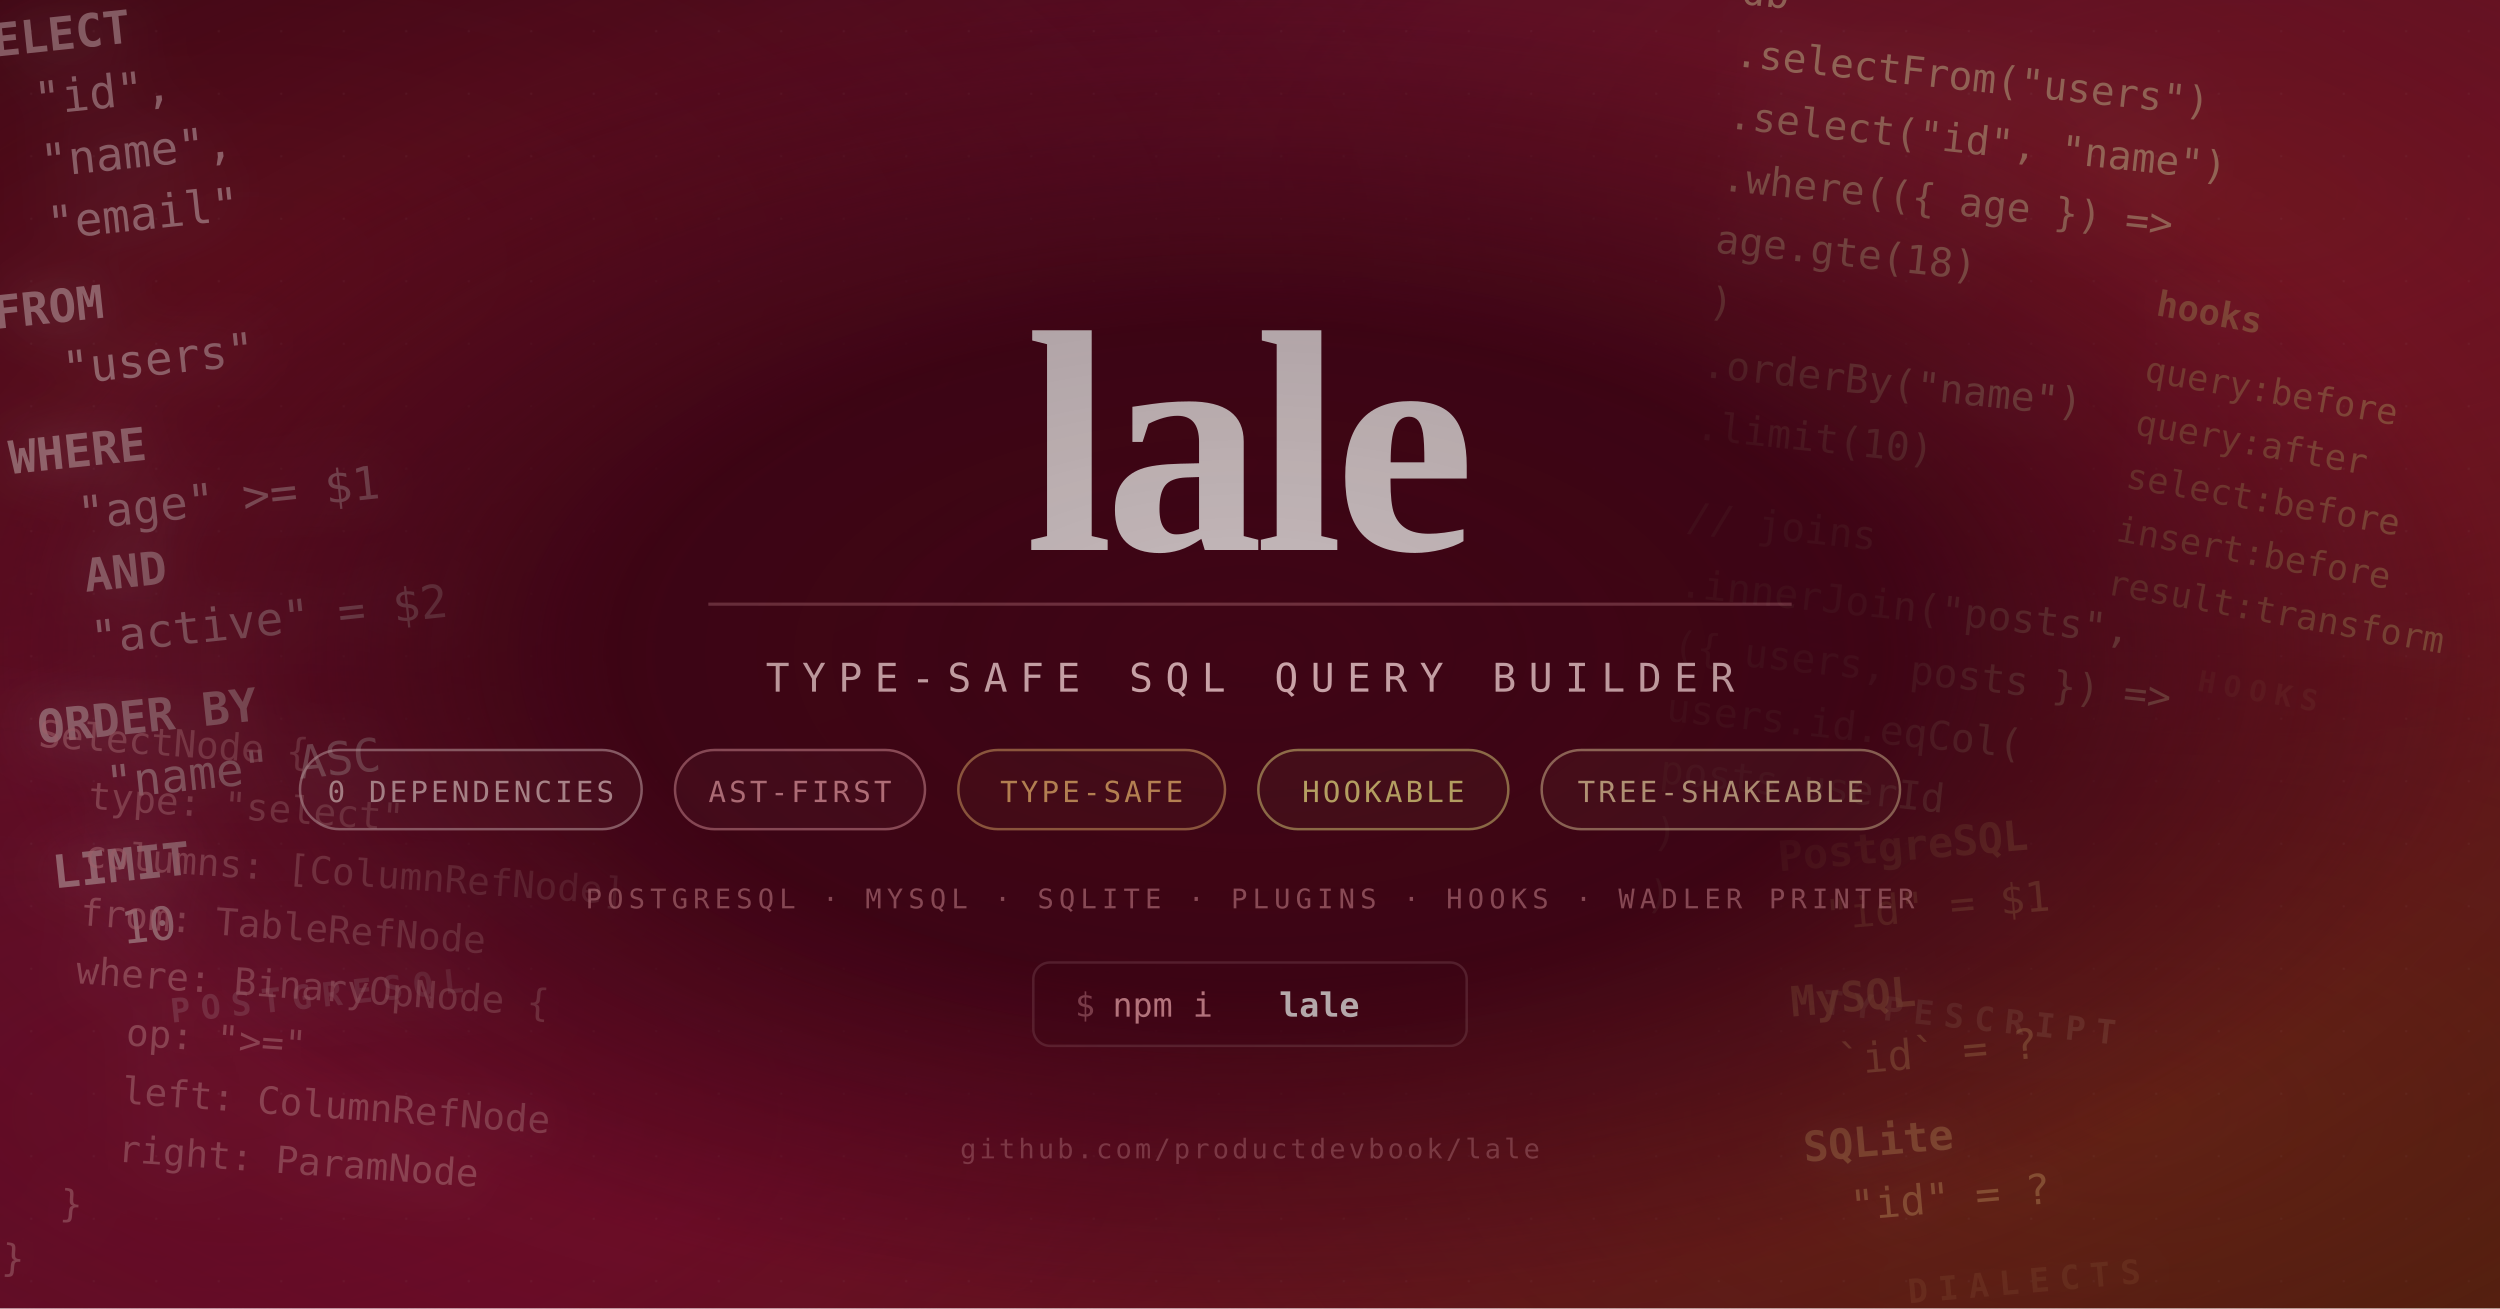
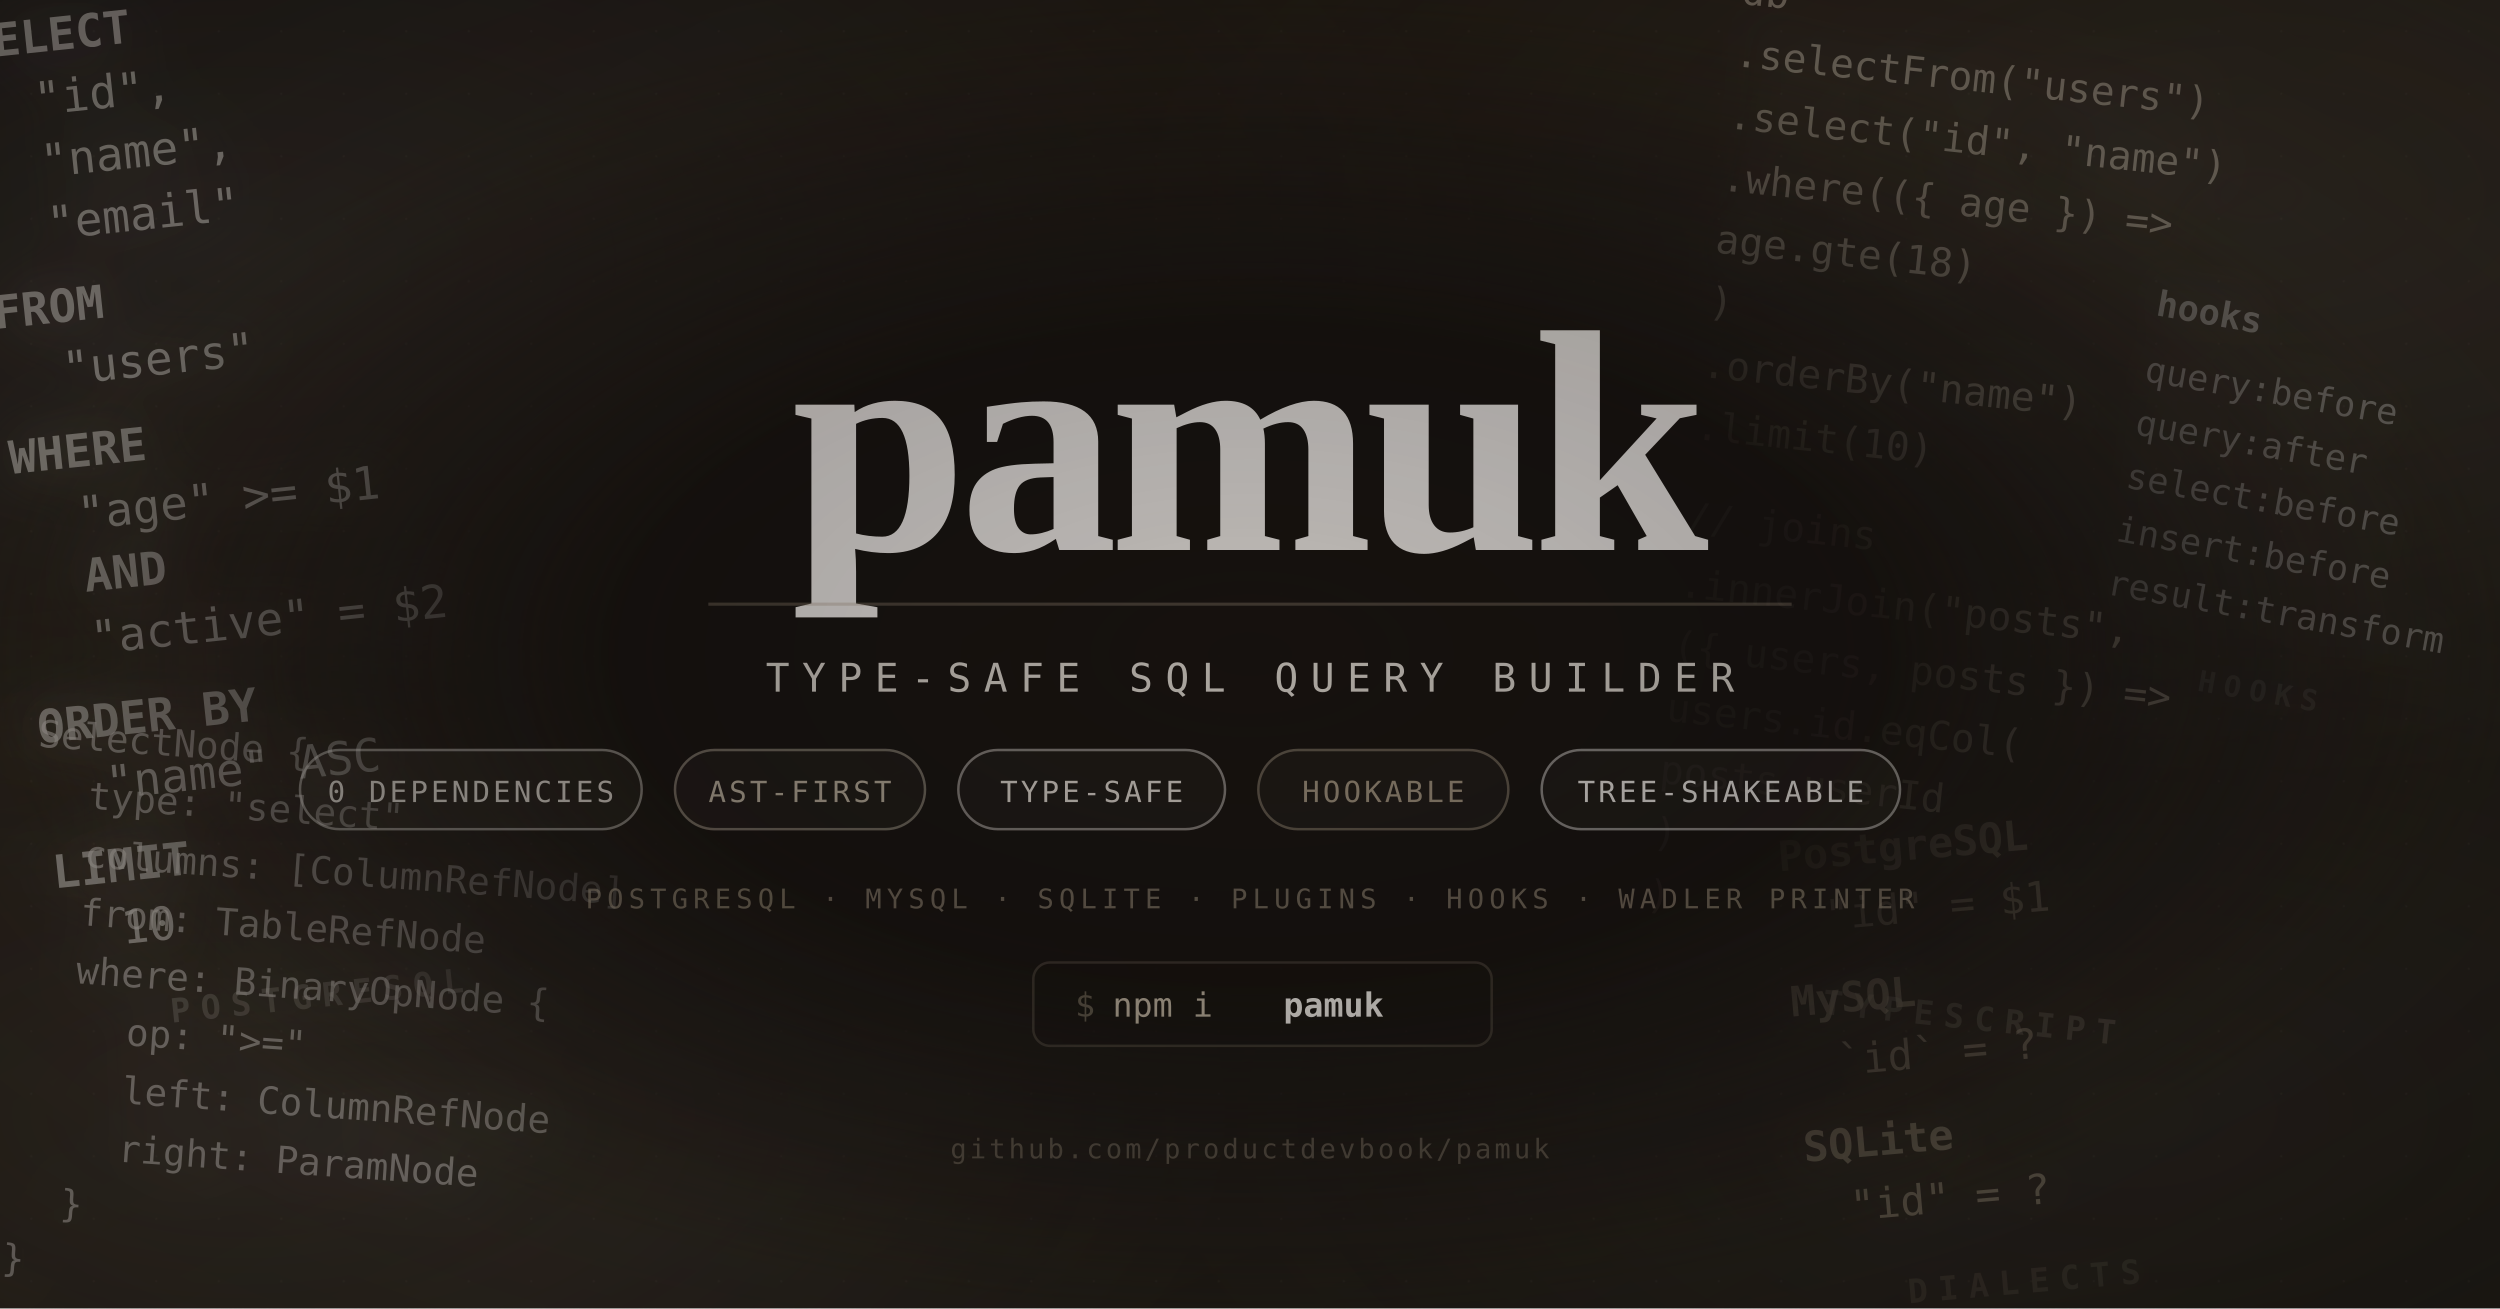
<svg xmlns="http://www.w3.org/2000/svg" viewBox="0 0 1200 628" width="1200" height="628">
  <defs>
    <filter id="grain">
      <feTurbulence type="fractalNoise" baseFrequency="0.65" numOctaves="3" stitchTiles="stitch" />
      <feColorMatrix type="saturate" values="0" />
      <feBlend in="SourceGraphic" mode="overlay" result="blend" />
      <feComponentTransfer>
        <feFuncA type="linear" slope="0.05" />
      </feComponentTransfer>
      <feBlend in="SourceGraphic" mode="normal" />
    </filter>
-     <filter id="glow-crimson" x="-50%" y="-50%" width="200%" height="200%">
+     <filter id="glow-warm" x="-50%" y="-50%" width="200%" height="200%">
      <feGaussianBlur stdDeviation="14" result="blur" />
-       <feFlood flood-color="#fef2f2" flood-opacity="0.5" />
-       <feComposite in2="blur" operator="in" />
-       <feMerge>
-         <feMergeNode />
-         <feMergeNode in="SourceGraphic" />
-       </feMerge>
-     </filter>
-     <filter id="glow-amber" x="-50%" y="-50%" width="200%" height="200%">
+       <feFlood flood-color="#d6cfc7" flood-opacity="0.4" />
+       <feComposite in2="blur" operator="in" />
+       <feMerge>
+         <feMergeNode />
+         <feMergeNode in="SourceGraphic" />
+       </feMerge>
+     </filter>
+     <filter id="glow-sand" x="-50%" y="-50%" width="200%" height="200%">
      <feGaussianBlur stdDeviation="12" result="blur" />
-       <feFlood flood-color="#fffbeb" flood-opacity="0.4" />
-       <feComposite in2="blur" operator="in" />
-       <feMerge>
-         <feMergeNode />
-         <feMergeNode in="SourceGraphic" />
-       </feMerge>
-     </filter>
-     <filter id="glow-rose" x="-50%" y="-50%" width="200%" height="200%">
+       <feFlood flood-color="#c2b5a3" flood-opacity="0.35" />
+       <feComposite in2="blur" operator="in" />
+       <feMerge>
+         <feMergeNode />
+         <feMergeNode in="SourceGraphic" />
+       </feMerge>
+     </filter>
+     <filter id="glow-linen" x="-50%" y="-50%" width="200%" height="200%">
      <feGaussianBlur stdDeviation="12" result="blur" />
-       <feFlood flood-color="#fff1f2" flood-opacity="0.4" />
-       <feComposite in2="blur" operator="in" />
-       <feMerge>
-         <feMergeNode />
-         <feMergeNode in="SourceGraphic" />
-       </feMerge>
-     </filter>
-     <filter id="glow-orange" x="-50%" y="-50%" width="200%" height="200%">
+       <feFlood flood-color="#e8e0d8" flood-opacity="0.35" />
+       <feComposite in2="blur" operator="in" />
+       <feMerge>
+         <feMergeNode />
+         <feMergeNode in="SourceGraphic" />
+       </feMerge>
+     </filter>
+     <filter id="glow-taupe" x="-50%" y="-50%" width="200%" height="200%">
      <feGaussianBlur stdDeviation="10" result="blur" />
-       <feFlood flood-color="#fff7ed" flood-opacity="0.35" />
-       <feComposite in2="blur" operator="in" />
-       <feMerge>
-         <feMergeNode />
-         <feMergeNode in="SourceGraphic" />
-       </feMerge>
-     </filter>
-     <filter id="glow-yellow" x="-50%" y="-50%" width="200%" height="200%">
+       <feFlood flood-color="#a89984" flood-opacity="0.3" />
+       <feComposite in2="blur" operator="in" />
+       <feMerge>
+         <feMergeNode />
+         <feMergeNode in="SourceGraphic" />
+       </feMerge>
+     </filter>
+     <filter id="glow-cream" x="-50%" y="-50%" width="200%" height="200%">
      <feGaussianBlur stdDeviation="10" result="blur" />
-       <feFlood flood-color="#fefce8" flood-opacity="0.3" />
-       <feComposite in2="blur" operator="in" />
-       <feMerge>
-         <feMergeNode />
-         <feMergeNode in="SourceGraphic" />
-       </feMerge>
-     </filter>
-     <linearGradient id="tulipBg" x1="0" y1="0" x2="1" y2="1">
-       <stop offset="0%" stop-color="#4c0519" />
-       <stop offset="30%" stop-color="#881337" />
-       <stop offset="60%" stop-color="#9f1239" />
-       <stop offset="100%" stop-color="#7c2d12" />
+       <feFlood flood-color="#f5f0eb" flood-opacity="0.3" />
+       <feComposite in2="blur" operator="in" />
+       <feMerge>
+         <feMergeNode />
+         <feMergeNode in="SourceGraphic" />
+       </feMerge>
+     </filter>
+     <linearGradient id="cottonBg" x1="0" y1="0" x2="1" y2="1">
+       <stop offset="0%" stop-color="#1a1512" />
+       <stop offset="30%" stop-color="#292017" />
+       <stop offset="60%" stop-color="#2d261e" />
+       <stop offset="100%" stop-color="#1f1b16" />
    </linearGradient>
-     <radialGradient id="warmRed" cx="0.1" cy="0.2" r="0.5">
-       <stop offset="0%" stop-color="#dc2626" stop-opacity="0.25" />
-       <stop offset="100%" stop-color="#dc2626" stop-opacity="0" />
-     </radialGradient>
-     <radialGradient id="warmOrange" cx="0.9" cy="0.15" r="0.45">
-       <stop offset="0%" stop-color="#ea580c" stop-opacity="0.2" />
-       <stop offset="100%" stop-color="#ea580c" stop-opacity="0" />
-     </radialGradient>
-     <radialGradient id="warmYellow" cx="0.85" cy="0.85" r="0.4">
-       <stop offset="0%" stop-color="#ca8a04" stop-opacity="0.15" />
-       <stop offset="100%" stop-color="#ca8a04" stop-opacity="0" />
-     </radialGradient>
-     <radialGradient id="deepRose" cx="0.1" cy="0.85" r="0.4">
-       <stop offset="0%" stop-color="#be123c" stop-opacity="0.18" />
-       <stop offset="100%" stop-color="#be123c" stop-opacity="0" />
+     <radialGradient id="warmCream" cx="0.1" cy="0.2" r="0.5">
+       <stop offset="0%" stop-color="#d6cfc7" stop-opacity="0.12" />
+       <stop offset="100%" stop-color="#d6cfc7" stop-opacity="0" />
+     </radialGradient>
+     <radialGradient id="warmSand" cx="0.9" cy="0.15" r="0.45">
+       <stop offset="0%" stop-color="#c2b5a3" stop-opacity="0.1" />
+       <stop offset="100%" stop-color="#c2b5a3" stop-opacity="0" />
+     </radialGradient>
+     <radialGradient id="warmLinen" cx="0.85" cy="0.85" r="0.4">
+       <stop offset="0%" stop-color="#a89984" stop-opacity="0.08" />
+       <stop offset="100%" stop-color="#a89984" stop-opacity="0" />
+     </radialGradient>
+     <radialGradient id="warmButter" cx="0.1" cy="0.85" r="0.4">
+       <stop offset="0%" stop-color="#e8dfd4" stop-opacity="0.09" />
+       <stop offset="100%" stop-color="#e8dfd4" stop-opacity="0" />
    </radialGradient>
    <radialGradient id="centerBackdrop" cx="0.5" cy="0.5" r="0.5">
-       <stop offset="0%" stop-color="#4c0519" stop-opacity="0.97" />
-       <stop offset="50%" stop-color="#4c0519" stop-opacity="0.9" />
-       <stop offset="75%" stop-color="#4c0519" stop-opacity="0.45" />
-       <stop offset="100%" stop-color="#4c0519" stop-opacity="0" />
+       <stop offset="0%" stop-color="#1a1512" stop-opacity="0.97" />
+       <stop offset="50%" stop-color="#1a1512" stop-opacity="0.92" />
+       <stop offset="75%" stop-color="#1a1512" stop-opacity="0.45" />
+       <stop offset="100%" stop-color="#1a1512" stop-opacity="0" />
    </radialGradient>
    <pattern id="dotGrid" width="30" height="30" patternUnits="userSpaceOnUse">
-       <circle cx="15" cy="15" r="0.6" fill="#fecdd3" opacity="0.12" />
+       <circle cx="15" cy="15" r="0.6" fill="#a89984" opacity="0.12" />
    </pattern>
    <radialGradient id="vignetteGrad" cx="0.5" cy="0.5" r="0.75">
      <stop offset="0%" stop-color="transparent" />
-       <stop offset="100%" stop-color="#2d0a16" />
+       <stop offset="100%" stop-color="#0f0d0a" />
    </radialGradient>
  </defs>
-   <rect width="1200" height="628" fill="url(#tulipBg)" />
-   <rect width="1200" height="628" fill="url(#warmRed)" />
-   <rect width="1200" height="628" fill="url(#warmOrange)" />
-   <rect width="1200" height="628" fill="url(#warmYellow)" />
-   <rect width="1200" height="628" fill="url(#deepRose)" />
+   <rect width="1200" height="628" fill="url(#cottonBg)" />
+   <rect width="1200" height="628" fill="url(#warmCream)" />
+   <rect width="1200" height="628" fill="url(#warmSand)" />
+   <rect width="1200" height="628" fill="url(#warmLinen)" />
+   <rect width="1200" height="628" fill="url(#warmButter)" />
  <rect width="1200" height="628" fill="url(#dotGrid)" opacity="0.6" />
-   <g transform="translate(-30, -30) rotate(-6, 200, 200)" filter="url(#glow-crimson)" opacity="0.75">
-     <text font-family="'SF Mono','Fira Code',monospace" font-size="22" fill="#fecdd3">
+   <g transform="translate(-30, -30) rotate(-6, 200, 200)" filter="url(#glow-warm)" opacity="0.75">
+     <text font-family="'SF Mono','Fira Code',monospace" font-size="22" fill="#d6cfc7">
      <tspan x="30" y="40" font-weight="bold">SELECT</tspan>
      <tspan x="60" y="70">"id",</tspan>
      <tspan x="60" y="100">"name",</tspan>
      <tspan x="60" y="130">"email"</tspan>
      <tspan x="30" y="170" font-weight="bold">FROM</tspan>
      <tspan x="60" y="200">"users"</tspan>
      <tspan x="30" y="240" font-weight="bold">WHERE</tspan>
      <tspan x="60" y="270">"age" &gt;= $1</tspan>
      <tspan x="60" y="300" font-weight="bold">AND</tspan>
      <tspan x="60" y="330">"active" = $2</tspan>
      <tspan x="30" y="370" font-weight="bold">ORDER BY</tspan>
      <tspan x="60" y="400">"name" ASC</tspan>
      <tspan x="30" y="440" font-weight="bold">LIMIT</tspan>
      <tspan x="60" y="470">10</tspan>
    </text>
-     <text x="150" y="510" text-anchor="middle" fill="#fecdd3" opacity="0.35" font-family="'SF Mono','Fira Code',monospace" font-size="16" font-weight="bold" letter-spacing="5">POSTGRESQL</text>
-   </g>
-   <g transform="translate(820, -40) rotate(6, 200, 200)" filter="url(#glow-amber)" opacity="0.7">
-     <text font-family="'SF Mono','Fira Code',monospace" font-size="19" fill="#fed7aa">
+     <text x="150" y="510" text-anchor="middle" fill="#d6cfc7" opacity="0.35" font-family="'SF Mono','Fira Code',monospace" font-size="16" font-weight="bold" letter-spacing="5">POSTGRESQL</text>
+   </g>
+   <g transform="translate(820, -40) rotate(6, 200, 200)" filter="url(#glow-sand)" opacity="0.7">
+     <text font-family="'SF Mono','Fira Code',monospace" font-size="19" fill="#c2b5a3">
      <tspan x="0" y="30" opacity="0.6">// type-safe</tspan>
      <tspan x="0" y="62">db</tspan>
      <tspan x="0" y="92">  .selectFrom("users")</tspan>
      <tspan x="0" y="122">  .select("id", "name")</tspan>
      <tspan x="0" y="152">  .where(({ age }) =&gt;</tspan>
      <tspan x="0" y="182">    age.gte(18)</tspan>
      <tspan x="0" y="212">  )</tspan>
      <tspan x="0" y="242">  .orderBy("name")</tspan>
      <tspan x="0" y="272">  .limit(10)</tspan>
      <tspan x="0" y="316" opacity="0.6">// joins</tspan>
      <tspan x="0" y="348">.innerJoin("posts",</tspan>
      <tspan x="0" y="378">  ({ users, posts }) =&gt;</tspan>
      <tspan x="0" y="408">    users.id.eqCol(</tspan>
      <tspan x="0" y="438">      posts.userId</tspan>
      <tspan x="0" y="468">    )</tspan>
      <tspan x="0" y="498">)</tspan>
    </text>
-     <text x="160" y="540" text-anchor="middle" fill="#fed7aa" opacity="0.35" font-family="'SF Mono','Fira Code',monospace" font-size="16" font-weight="bold" letter-spacing="5">TYPESCRIPT</text>
-   </g>
-   <g transform="translate(-20, 340) rotate(4, 200, 140)" filter="url(#glow-rose)" opacity="0.6">
-     <text font-family="'SF Mono','Fira Code',monospace" font-size="18" fill="#fda4af">
+     <text x="160" y="540" text-anchor="middle" fill="#c2b5a3" opacity="0.35" font-family="'SF Mono','Fira Code',monospace" font-size="16" font-weight="bold" letter-spacing="5">TYPESCRIPT</text>
+   </g>
+   <g transform="translate(-20, 340) rotate(4, 200, 140)" filter="url(#glow-linen)" opacity="0.6">
+     <text font-family="'SF Mono','Fira Code',monospace" font-size="18" fill="#e8e0d8">
      <tspan x="30" y="30">SelectNode {</tspan>
      <tspan x="56" y="58">type: "select"</tspan>
      <tspan x="56" y="86">columns: [ColumnRefNode]</tspan>
      <tspan x="56" y="114">from: TableRefNode</tspan>
      <tspan x="56" y="142">where: BinaryOpNode {</tspan>
      <tspan x="82" y="170">op: "&gt;="</tspan>
      <tspan x="82" y="198">left: ColumnRefNode</tspan>
      <tspan x="82" y="226">right: ParamNode</tspan>
      <tspan x="56" y="254">}</tspan>
      <tspan x="30" y="282">}</tspan>
    </text>
-     <text x="160" y="316" text-anchor="middle" fill="#fda4af" opacity="0.3" font-family="'SF Mono','Fira Code',monospace" font-size="16" font-weight="bold" letter-spacing="5">AST</text>
-   </g>
-   <g transform="translate(860, 380) rotate(-5, 160, 100)" filter="url(#glow-orange)" opacity="0.55">
-     <text font-family="'SF Mono','Fira Code',monospace" font-size="20" fill="#fdba74">
+     <text x="160" y="316" text-anchor="middle" fill="#e8e0d8" opacity="0.3" font-family="'SF Mono','Fira Code',monospace" font-size="16" font-weight="bold" letter-spacing="5">AST</text>
+   </g>
+   <g transform="translate(860, 380) rotate(-5, 160, 100)" filter="url(#glow-taupe)" opacity="0.55">
+     <text font-family="'SF Mono','Fira Code',monospace" font-size="20" fill="#a89984">
      <tspan x="0" y="24" font-weight="bold">PostgreSQL</tspan>
      <tspan x="20" y="54">"id" = $1</tspan>
      <tspan x="0" y="94" font-weight="bold">MySQL</tspan>
      <tspan x="20" y="124">`id` = ?</tspan>
      <tspan x="0" y="164" font-weight="bold">SQLite</tspan>
      <tspan x="20" y="194">"id" = ?</tspan>
    </text>
-     <text x="100" y="236" text-anchor="middle" fill="#fdba74" opacity="0.3" font-family="'SF Mono','Fira Code',monospace" font-size="16" font-weight="bold" letter-spacing="5">DIALECTS</text>
-   </g>
-   <g transform="translate(1020, 140) rotate(10, 80, 100)" filter="url(#glow-yellow)" opacity="0.45">
-     <text font-family="'SF Mono','Fira Code',monospace" font-size="17" fill="#fde68a">
+     <text x="100" y="236" text-anchor="middle" fill="#a89984" opacity="0.3" font-family="'SF Mono','Fira Code',monospace" font-size="16" font-weight="bold" letter-spacing="5">DIALECTS</text>
+   </g>
+   <g transform="translate(1020, 140) rotate(10, 80, 100)" filter="url(#glow-cream)" opacity="0.45">
+     <text font-family="'SF Mono','Fira Code',monospace" font-size="17" fill="#f5f0eb">
      <tspan x="0" y="24" font-weight="bold">hooks</tspan>
      <tspan x="0" y="56">query:before</tspan>
      <tspan x="0" y="82">query:after</tspan>
      <tspan x="0" y="108">select:before</tspan>
      <tspan x="0" y="134">insert:before</tspan>
      <tspan x="0" y="160">result:transform</tspan>
    </text>
-     <text x="80" y="198" text-anchor="middle" fill="#fde68a" opacity="0.25" font-family="'SF Mono','Fira Code',monospace" font-size="14" font-weight="bold" letter-spacing="4">HOOKS</text>
+     <text x="80" y="198" text-anchor="middle" fill="#f5f0eb" opacity="0.25" font-family="'SF Mono','Fira Code',monospace" font-size="14" font-weight="bold" letter-spacing="4">HOOKS</text>
  </g>
  <rect width="1200" height="628" fill="url(#centerBackdrop)" />
-   <text x="600" y="264" text-anchor="middle" fill="#fff1f2" font-family="'Georgia','Playfair Display','Times New Roman',serif" font-size="152" font-weight="bold" letter-spacing="-4" opacity="0.97">lale</text>
-   <line x1="340" y1="290" x2="860" y2="290" stroke="#fda4af" stroke-width="1.5" opacity="0.35" />
-   <text x="600" y="332" text-anchor="middle" fill="#fecdd3" font-family="'SF Mono','Fira Code','Menlo',monospace" font-size="19" letter-spacing="6">TYPE-SAFE SQL QUERY BUILDER</text>
+   <text x="600" y="264" text-anchor="middle" fill="#f5f0eb" font-family="'Georgia','Playfair Display','Times New Roman',serif" font-size="152" font-weight="bold" letter-spacing="-4" opacity="0.97">pamuk</text>
+   <line x1="340" y1="290" x2="860" y2="290" stroke="#a89984" stroke-width="1.5" opacity="0.35" />
+   <text x="600" y="332" text-anchor="middle" fill="#d6cfc7" font-family="'SF Mono','Fira Code','Menlo',monospace" font-size="19" letter-spacing="6">TYPE-SAFE SQL QUERY BUILDER</text>
  <g font-family="'SF Mono','Fira Code','Menlo',monospace" font-size="14" letter-spacing="1.5">
    <g transform="translate(144, 360)">
-       <rect x="0" y="0" width="164" height="38" rx="19" fill="#fecdd315" stroke="#fecdd3" stroke-width="1.2" opacity="0.6" />
-       <text x="82" y="25" text-anchor="middle" fill="#fecdd3" opacity="0.9">0 DEPENDENCIES</text>
+       <rect x="0" y="0" width="164" height="38" rx="19" fill="#f5f0eb10" stroke="#d6cfc7" stroke-width="1.2" opacity="0.5" />
+       <text x="82" y="25" text-anchor="middle" fill="#d6cfc7" opacity="0.9">0 DEPENDENCIES</text>
    </g>
    <g transform="translate(324, 360)">
-       <rect x="0" y="0" width="120" height="38" rx="19" fill="#fda4af15" stroke="#fda4af" stroke-width="1.2" opacity="0.6" />
-       <text x="60" y="25" text-anchor="middle" fill="#fda4af" opacity="0.9">AST-FIRST</text>
+       <rect x="0" y="0" width="120" height="38" rx="19" fill="#f5f0eb10" stroke="#c2b5a3" stroke-width="1.2" opacity="0.5" />
+       <text x="60" y="25" text-anchor="middle" fill="#c2b5a3" opacity="0.9">AST-FIRST</text>
    </g>
    <g transform="translate(460, 360)">
-       <rect x="0" y="0" width="128" height="38" rx="19" fill="#fdba7415" stroke="#fdba74" stroke-width="1.2" opacity="0.6" />
-       <text x="64" y="25" text-anchor="middle" fill="#fdba74" opacity="0.9">TYPE-SAFE</text>
+       <rect x="0" y="0" width="128" height="38" rx="19" fill="#f5f0eb10" stroke="#e8e0d8" stroke-width="1.2" opacity="0.5" />
+       <text x="64" y="25" text-anchor="middle" fill="#e8e0d8" opacity="0.9">TYPE-SAFE</text>
    </g>
    <g transform="translate(604, 360)">
-       <rect x="0" y="0" width="120" height="38" rx="19" fill="#fde68a15" stroke="#fde68a" stroke-width="1.2" opacity="0.6" />
-       <text x="60" y="25" text-anchor="middle" fill="#fde68a" opacity="0.9">HOOKABLE</text>
+       <rect x="0" y="0" width="120" height="38" rx="19" fill="#f5f0eb10" stroke="#a89984" stroke-width="1.2" opacity="0.5" />
+       <text x="60" y="25" text-anchor="middle" fill="#a89984" opacity="0.9">HOOKABLE</text>
    </g>
    <g transform="translate(740, 360)">
-       <rect x="0" y="0" width="172" height="38" rx="19" fill="#fed7aa15" stroke="#fed7aa" stroke-width="1.2" opacity="0.6" />
-       <text x="86" y="25" text-anchor="middle" fill="#fed7aa" opacity="0.9">TREE-SHAKEABLE</text>
-     </g>
-   </g>
-   <text x="600" y="436" text-anchor="middle" fill="#fda4af" opacity="0.6" font-family="'SF Mono','Fira Code',monospace" font-size="13" letter-spacing="2.5">POSTGRESQL · MYSQL · SQLITE · PLUGINS · HOOKS · WADLER PRINTER</text>
+       <rect x="0" y="0" width="172" height="38" rx="19" fill="#f5f0eb10" stroke="#f5f0eb" stroke-width="1.2" opacity="0.5" />
+       <text x="86" y="25" text-anchor="middle" fill="#f5f0eb" opacity="0.9">TREE-SHAKEABLE</text>
+     </g>
+   </g>
+   <text x="600" y="436" text-anchor="middle" fill="#a89984" opacity="0.6" font-family="'SF Mono','Fira Code',monospace" font-size="13" letter-spacing="2.5">POSTGRESQL · MYSQL · SQLITE · PLUGINS · HOOKS · WADLER PRINTER</text>
  <g transform="translate(496, 462)">
-     <rect x="0" y="0" width="208" height="40" rx="8" fill="#4c051940" stroke="#fecdd330" stroke-width="1.2" />
-     <text x="20" y="26" fill="#fda4af80" font-family="'SF Mono','Fira Code',monospace" font-size="16">$</text>
-     <text x="38" y="26" fill="#fda4af" font-family="'SF Mono','Fira Code',monospace" font-size="16"> npm i </text>
-     <text x="118" y="26" fill="#fff1f2" font-family="'SF Mono','Fira Code',monospace" font-size="16" font-weight="bold">lale</text>
-   </g>
-   <text x="600" y="556" text-anchor="middle" fill="#fda4af" opacity="0.45" font-family="'SF Mono','Fira Code',monospace" font-size="13" letter-spacing="1.5">github.com/productdevbook/lale</text>
+     <rect x="0" y="0" width="220" height="40" rx="8" fill="#1a151240" stroke="#a8998440" stroke-width="1.2" />
+     <text x="20" y="26" fill="#a8998480" font-family="'SF Mono','Fira Code',monospace" font-size="16">$</text>
+     <text x="38" y="26" fill="#c2b5a3" font-family="'SF Mono','Fira Code',monospace" font-size="16"> npm i </text>
+     <text x="120" y="26" fill="#f5f0eb" font-family="'SF Mono','Fira Code',monospace" font-size="16" font-weight="bold">pamuk</text>
+   </g>
+   <text x="600" y="556" text-anchor="middle" fill="#a89984" opacity="0.45" font-family="'SF Mono','Fira Code',monospace" font-size="13" letter-spacing="1.5">github.com/productdevbook/pamuk</text>
  <rect width="1200" height="628" filter="url(#grain)" opacity="0.2" />
  <rect width="1200" height="628" fill="url(#vignetteGrad)" opacity="0.35" />
</svg>
